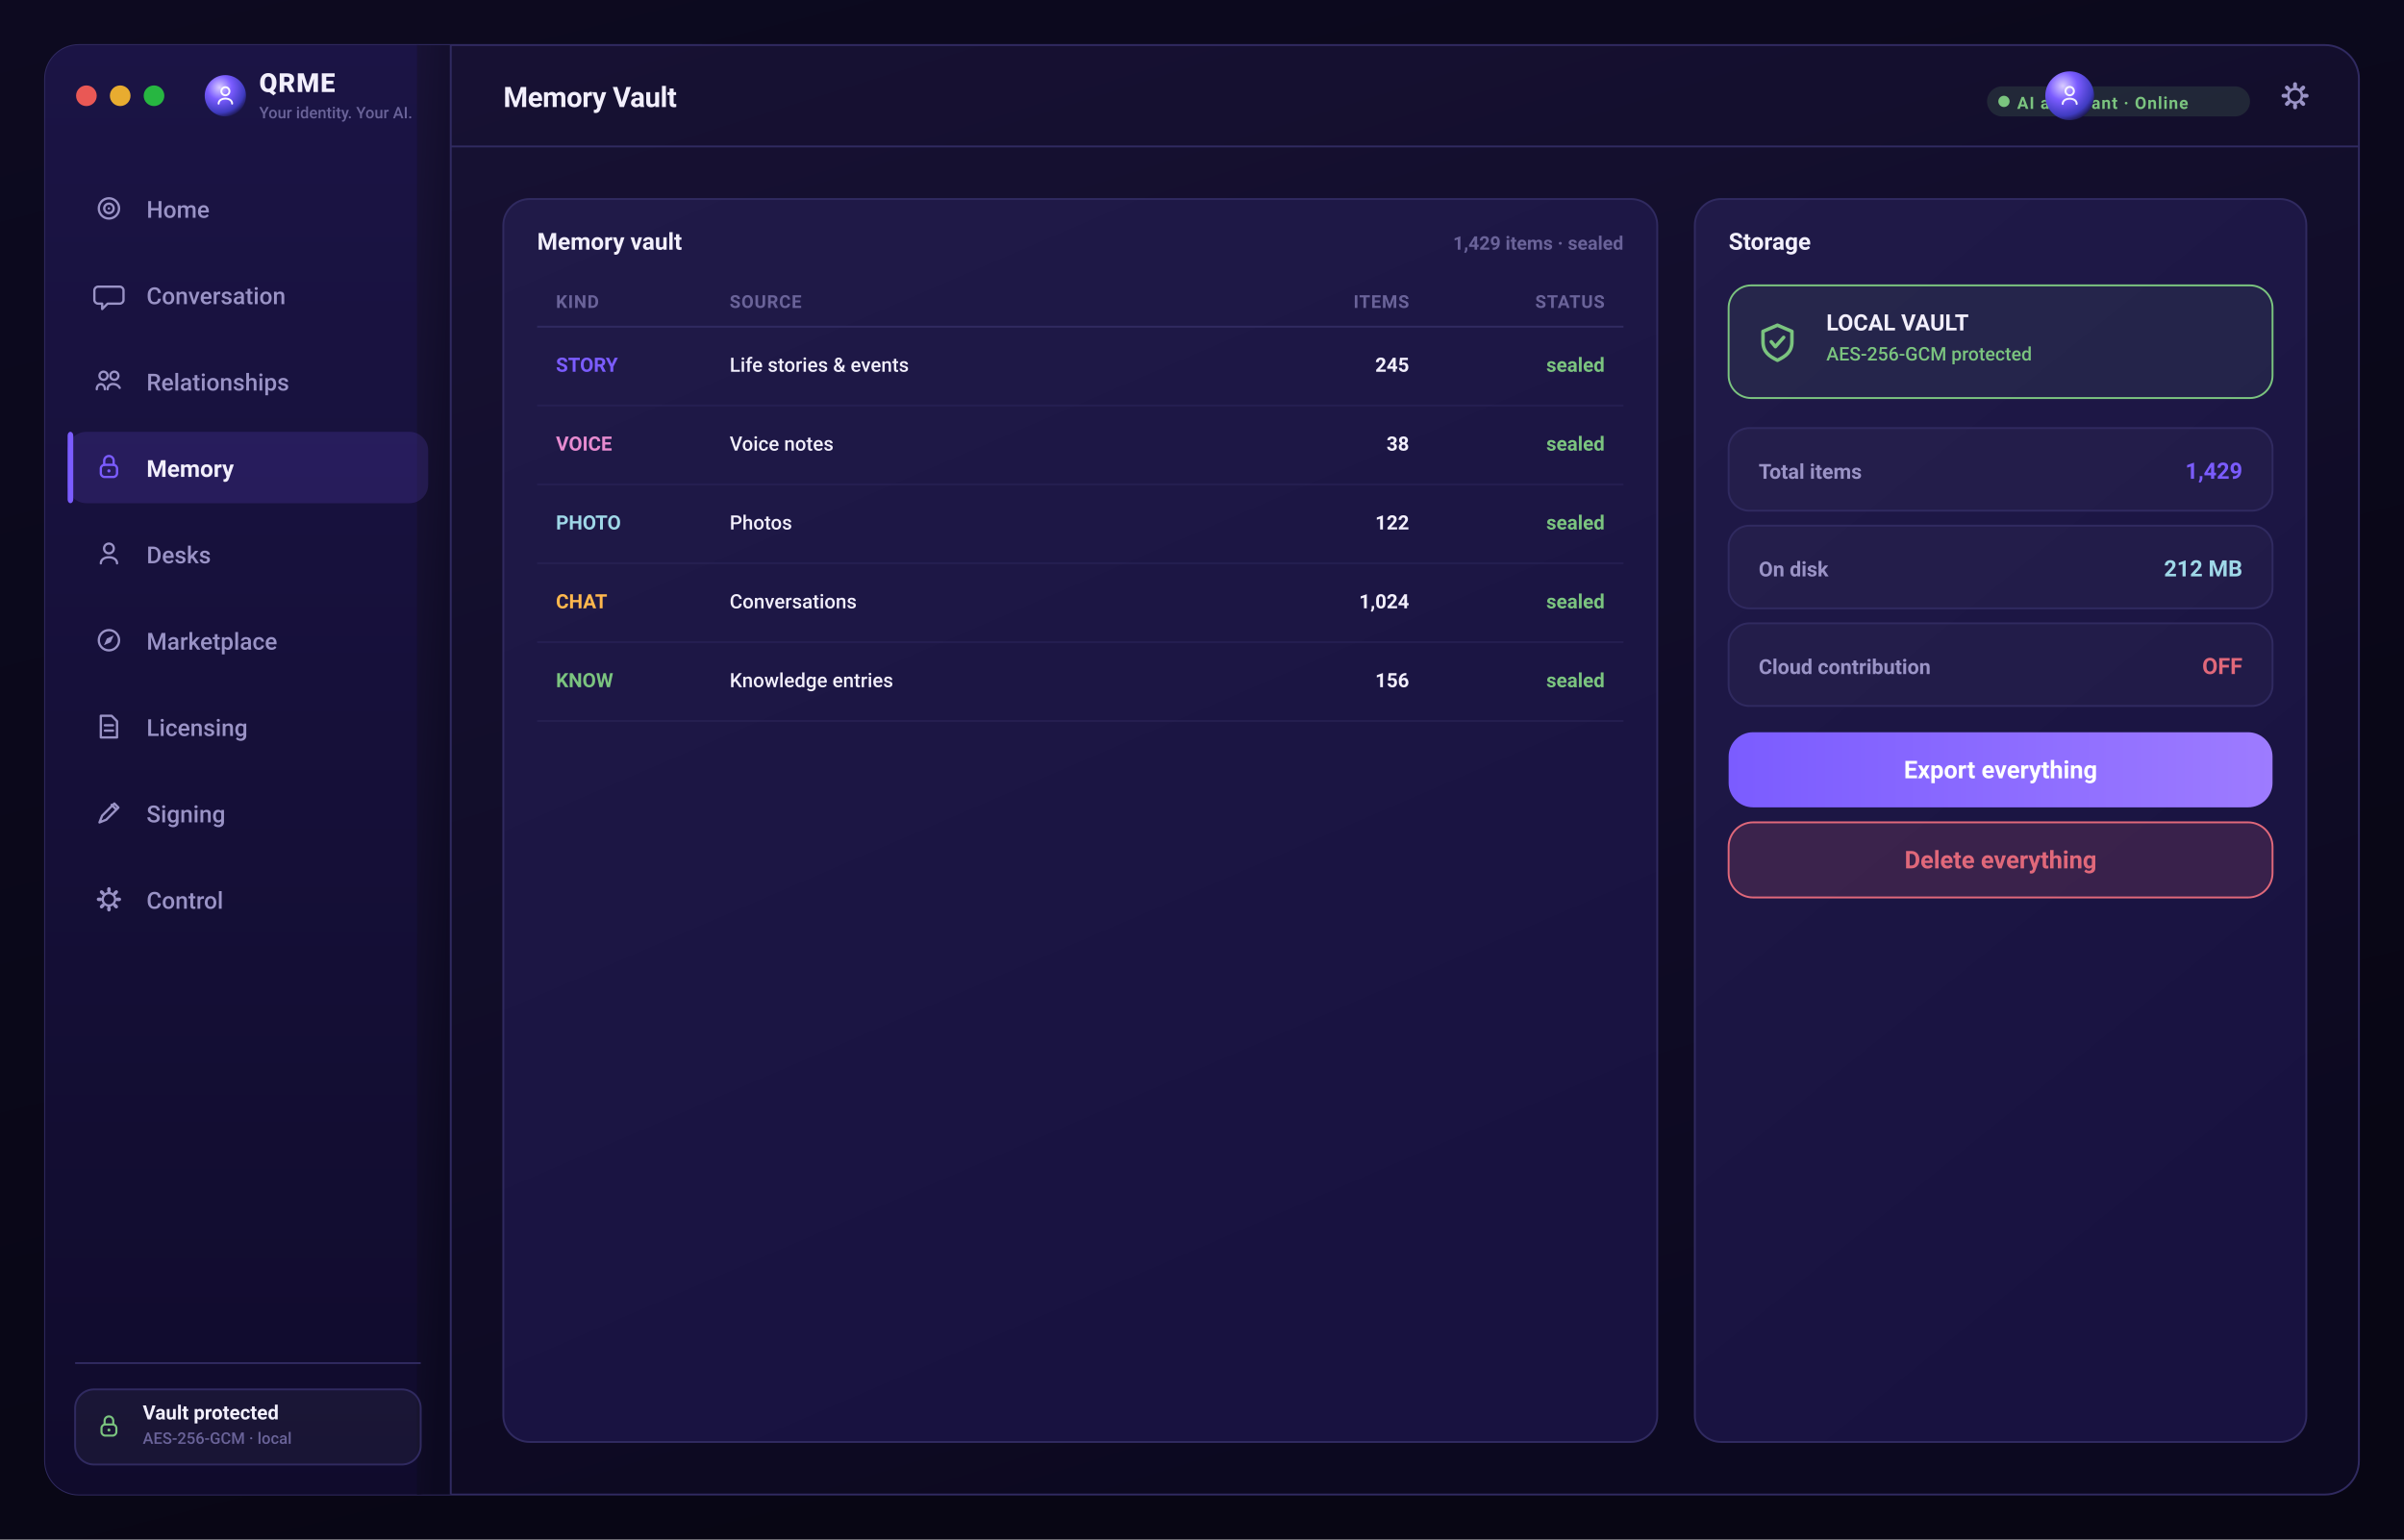
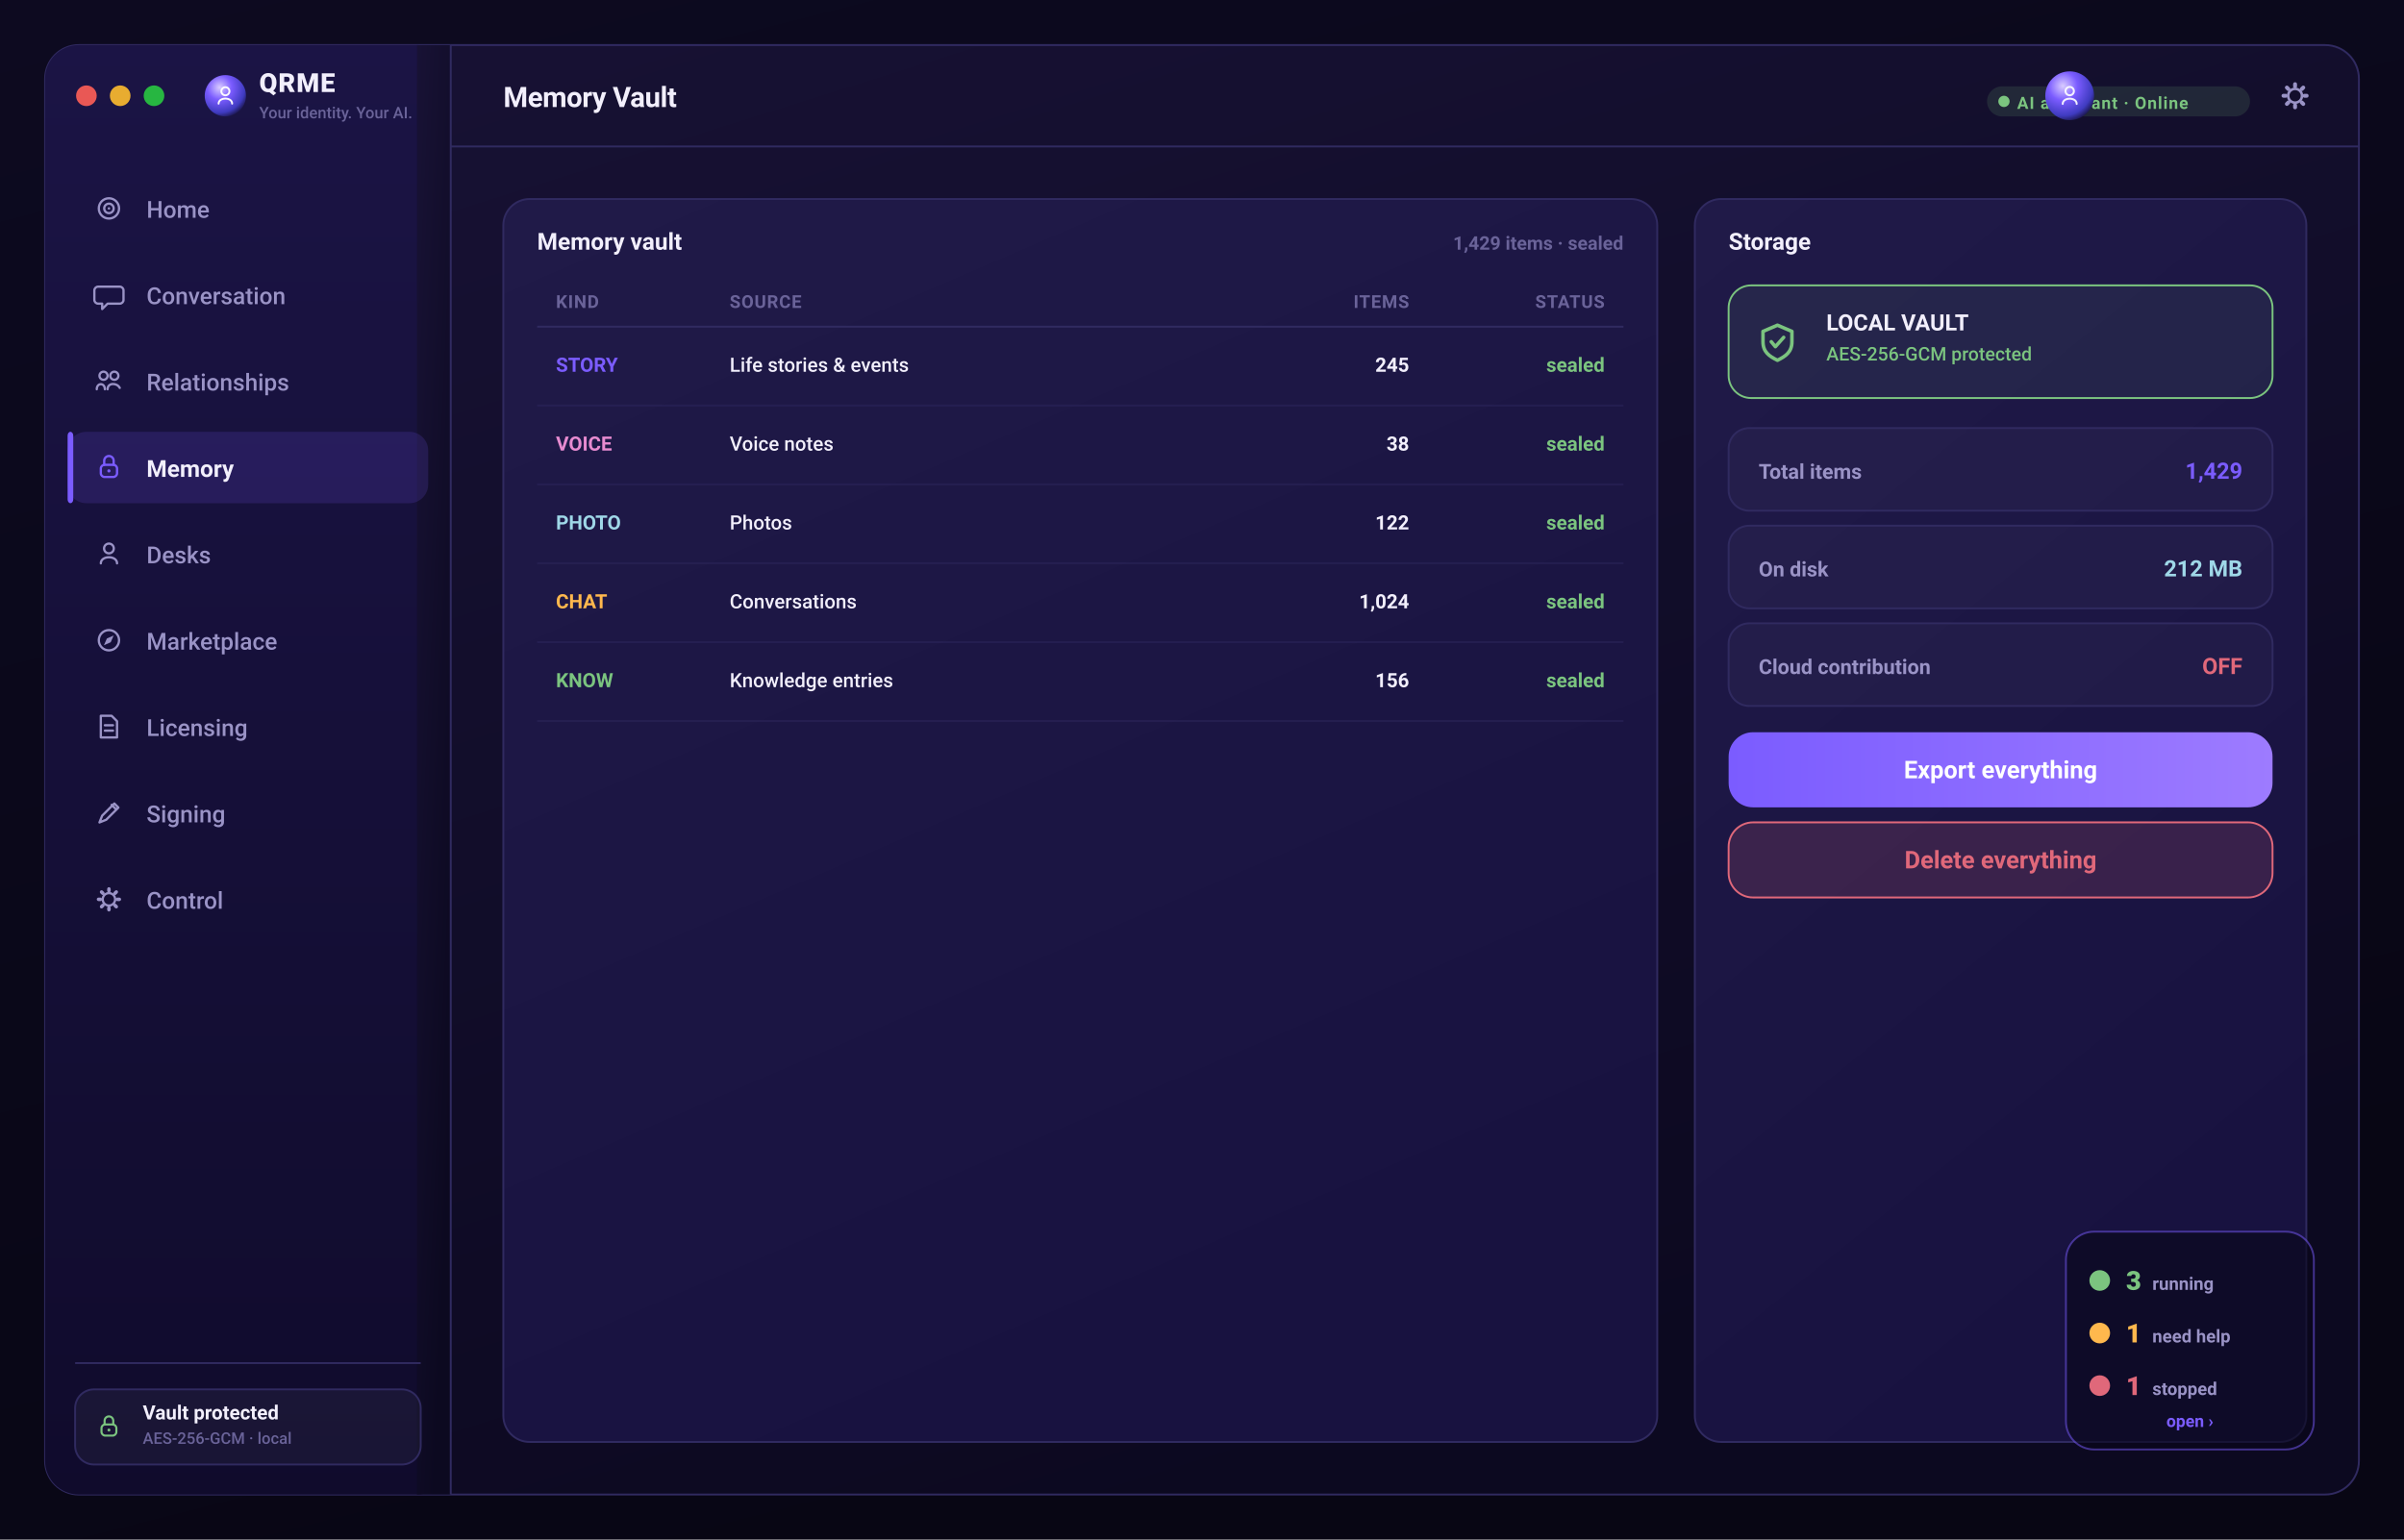
<svg xmlns="http://www.w3.org/2000/svg" width="1280" height="820" viewBox="0 0 1280 820" role="img" aria-label="QRME — Memory Vault">
  <defs>
    <linearGradient id="gPage" x1="0" y1="0" x2="0.4" y2="1">
      <stop offset="0" stop-color="#0d0a20" />
      <stop offset="1" stop-color="#080614" />
    </linearGradient>
    <linearGradient id="gScr" x1="0" y1="0" x2="0.5" y2="1">
      <stop offset="0" stop-color="#181235" />
      <stop offset="1" stop-color="#0c0920" />
    </linearGradient>
    <linearGradient id="gSide" x1="0" y1="0" x2="0" y2="1">
      <stop offset="0" stop-color="#1b1445" />
      <stop offset="1" stop-color="#100b2c" />
    </linearGradient>
    <linearGradient id="gCard" x1="0" y1="0" x2="0.4" y2="1">
      <stop offset="0" stop-color="#201a48" />
      <stop offset="1" stop-color="#181240" />
    </linearGradient>
    <linearGradient id="gBrand" x1="0" y1="0" x2="1" y2="0">
      <stop offset="0" stop-color="#7b5cff" />
      <stop offset="1" stop-color="#9d7bff" />
    </linearGradient>
    <linearGradient id="gAmber" x1="0" y1="0" x2="1" y2="0">
      <stop offset="0" stop-color="#ffb84d" />
      <stop offset="1" stop-color="#ffd27a" />
    </linearGradient>
    <radialGradient id="orb" cx="36%" cy="30%" r="78%">
      <stop offset="0" stop-color="#d9ccff" />
      <stop offset="38%" stop-color="#7b5cff" />
      <stop offset="78%" stop-color="#3f3bc0" />
      <stop offset="100%" stop-color="#140f34" />
    </radialGradient>
  </defs>
  <rect x="0.0" y="0.0" width="1280.0" height="820.0" rx="0" fill="url(#gPage)" />
  <rect x="24" y="24" width="1232" height="772" rx="18" fill="url(#gScr)" stroke="#302a60" stroke-width="1" />
  <rect x="24.0" y="24.0" width="216.0" height="772.0" rx="18" fill="url(#gSide)" />
  <rect x="222.0" y="24.0" width="18.0" height="772.0" rx="0" fill="url(#gScr)" />
  <line x1="240" y1="24" x2="240" y2="796" stroke="#302a60" stroke-width="1" />
  <line x1="240" y1="78" x2="1256" y2="78" stroke="#302a60" stroke-width="1" />
  <circle cx="46" cy="51" r="5.5" fill="#ff5f57" opacity="0.9" />
  <circle cx="64" cy="51" r="5.5" fill="#febc2e" opacity="0.9" />
  <circle cx="82" cy="51" r="5.5" fill="#28c840" opacity="0.9" />
  <circle cx="120" cy="51" r="11" fill="url(#orb)" />
  <circle cx="120" cy="48.6" r="2.16" fill="none" stroke="rgba(255,255,255,0.95)" stroke-width="1.02" stroke-linecap="round" stroke-linejoin="round" />
  <path d="M116.4 55.2 c0 -3.6 7.2 -3.6 7.2 0" fill="none" stroke="rgba(255,255,255,0.95)" stroke-width="1.02" stroke-linecap="round" stroke-linejoin="round" />
  <text x="138.0" y="49.0" font-family="-apple-system,BlinkMacSystemFont,'SF Pro Display','SF Pro Text','Segoe UI',Roboto,system-ui,sans-serif" font-size="14" font-weight="800" fill="#f2effc" text-anchor="start" letter-spacing="0.5">QRME</text>
  <text x="138.0" y="63.0" font-family="-apple-system,BlinkMacSystemFont,'SF Pro Display','SF Pro Text','Segoe UI',Roboto,system-ui,sans-serif" font-size="8.5" font-weight="500" fill="#6a6399" text-anchor="start">Your identity. Your AI.</text>
  <text x="268.0" y="57.0" font-family="-apple-system,BlinkMacSystemFont,'SF Pro Display','SF Pro Text','Segoe UI',Roboto,system-ui,sans-serif" font-size="15" font-weight="700" fill="#f2effc" text-anchor="start" letter-spacing="-0.2">Memory Vault</text>
  <rect x="1220.96" y="43.8" width="2.08" height="3.2" rx="1" transform="rotate(0 1222 51)" fill="#9a93c6" />
  <rect x="1220.96" y="43.8" width="2.08" height="3.2" rx="1" transform="rotate(45 1222 51)" fill="#9a93c6" />
  <rect x="1220.96" y="43.8" width="2.08" height="3.2" rx="1" transform="rotate(90 1222 51)" fill="#9a93c6" />
  <rect x="1220.96" y="43.8" width="2.08" height="3.2" rx="1" transform="rotate(135 1222 51)" fill="#9a93c6" />
  <rect x="1220.96" y="43.8" width="2.08" height="3.2" rx="1" transform="rotate(180 1222 51)" fill="#9a93c6" />
  <rect x="1220.96" y="43.8" width="2.08" height="3.2" rx="1" transform="rotate(225 1222 51)" fill="#9a93c6" />
  <rect x="1220.96" y="43.8" width="2.08" height="3.2" rx="1" transform="rotate(270 1222 51)" fill="#9a93c6" />
  <rect x="1220.96" y="43.8" width="2.08" height="3.2" rx="1" transform="rotate(315 1222 51)" fill="#9a93c6" />
  <circle cx="1222" cy="51" r="3.68" fill="none" stroke="#9a93c6" stroke-width="1.36" stroke-linecap="round" stroke-linejoin="round" />
  <rect x="1058.0" y="46.0" width="140.0" height="16.0" rx="8" fill="rgba(123,196,127,0.14)" />
  <circle cx="1067.0" cy="54" r="3" fill="#7bc47f" />
  <text x="1074.0" y="58.0" font-family="-apple-system,BlinkMacSystemFont,'SF Pro Display','SF Pro Text','Segoe UI',Roboto,system-ui,sans-serif" font-size="9" font-weight="700" fill="#7bc47f" text-anchor="start" letter-spacing="0.5">AI assistant · Online</text>
  <circle cx="1102" cy="51" r="13" fill="url(#orb)" />
  <circle cx="1102" cy="48.52" r="2.232" fill="none" stroke="rgba(255,255,255,0.9)" stroke-width="1.05" stroke-linecap="round" stroke-linejoin="round" />
  <path d="M1098.28 55.34 c0 -3.72 7.44 -3.72 7.44 0" fill="none" stroke="rgba(255,255,255,0.9)" stroke-width="1.05" stroke-linecap="round" stroke-linejoin="round" />
  <circle cx="58" cy="111" r="5.4" fill="none" stroke="#9a93c6" stroke-width="1.22" stroke-linecap="round" stroke-linejoin="round" />
  <circle cx="58" cy="111" r="2.52" fill="none" stroke="#9a93c6" stroke-width="1.22" stroke-linecap="round" stroke-linejoin="round" />
  <circle cx="58" cy="111" r="0.648" fill="#9a93c6" />
  <text x="78.0" y="116.0" font-family="-apple-system,BlinkMacSystemFont,'SF Pro Display','SF Pro Text','Segoe UI',Roboto,system-ui,sans-serif" font-size="12.5" font-weight="500" fill="#9a93c6" text-anchor="start">Home</text>
  <path d="M52.24 152.68 h11.52 a2 2 0 0 1 2 2 v5.04 a2 2 0 0 1 -2 2 h-6.48 l-2.88 2.88 v-2.88 h-2.16 a2 2 0 0 1 -2 -2 v-5.04 a2 2 0 0 1 2 -2 Z" fill="none" stroke="#9a93c6" stroke-width="1.22" stroke-linecap="round" stroke-linejoin="round" />
  <text x="78.0" y="162.0" font-family="-apple-system,BlinkMacSystemFont,'SF Pro Display','SF Pro Text','Segoe UI',Roboto,system-ui,sans-serif" font-size="12.5" font-weight="500" fill="#9a93c6" text-anchor="start">Conversation</text>
  <circle cx="55.12" cy="200.12" r="2.16" fill="none" stroke="#9a93c6" stroke-width="1.22" stroke-linecap="round" stroke-linejoin="round" />
  <circle cx="60.88" cy="200.12" r="2.16" fill="none" stroke="#9a93c6" stroke-width="1.22" stroke-linecap="round" stroke-linejoin="round" />
  <path d="M51.52 207.32 c0 -3.6 4.32 -3.6 4.32 0 M57.28 207.32 c0 -3.6 5.04 -3.6 6.48 -0.72" fill="none" stroke="#9a93c6" stroke-width="1.22" stroke-linecap="round" stroke-linejoin="round" />
  <text x="78.0" y="208.0" font-family="-apple-system,BlinkMacSystemFont,'SF Pro Display','SF Pro Text','Segoe UI',Roboto,system-ui,sans-serif" font-size="12.5" font-weight="500" fill="#9a93c6" text-anchor="start">Relationships</text>
  <rect x="36.0" y="230.0" width="192.0" height="38.0" rx="10" fill="rgba(123,92,255,0.16)" />
  <rect x="36.0" y="230.0" width="3.0" height="38.0" rx="2" fill="#7b5cff" />
  <rect x="53.68" y="247.56" width="8.64" height="6.48" rx="2" fill="none" stroke="#7b5cff" stroke-width="1.22" stroke-linecap="round" stroke-linejoin="round" />
  <path d="M55.48 247.56 v-2.16 a2.52 2.52 0 0 1 5.04 0 v2.16" fill="none" stroke="#7b5cff" stroke-width="1.22" stroke-linecap="round" stroke-linejoin="round" />
  <circle cx="58" cy="250.8" r="0.864" fill="#7b5cff" />
  <text x="78.0" y="254.0" font-family="-apple-system,BlinkMacSystemFont,'SF Pro Display','SF Pro Text','Segoe UI',Roboto,system-ui,sans-serif" font-size="12.5" font-weight="650" fill="#f2effc" text-anchor="start">Memory</text>
  <circle cx="58" cy="292.12" r="2.592" fill="none" stroke="#9a93c6" stroke-width="1.22" stroke-linecap="round" stroke-linejoin="round" />
  <path d="M53.68 300.04 c0 -4.32 8.64 -4.32 8.64 0" fill="none" stroke="#9a93c6" stroke-width="1.22" stroke-linecap="round" stroke-linejoin="round" />
  <text x="78.0" y="300.0" font-family="-apple-system,BlinkMacSystemFont,'SF Pro Display','SF Pro Text','Segoe UI',Roboto,system-ui,sans-serif" font-size="12.5" font-weight="500" fill="#9a93c6" text-anchor="start">Desks</text>
  <circle cx="58" cy="341" r="5.4" fill="none" stroke="#9a93c6" stroke-width="1.22" stroke-linecap="round" stroke-linejoin="round" />
  <path d="M60.52 338.48 l-1.584 3.6 -3.6 1.584 1.584 -3.6 Z" fill="#9a93c6" />
  <text x="78.0" y="346.0" font-family="-apple-system,BlinkMacSystemFont,'SF Pro Display','SF Pro Text','Segoe UI',Roboto,system-ui,sans-serif" font-size="12.5" font-weight="500" fill="#9a93c6" text-anchor="start">Marketplace</text>
  <path d="M53.68 381.24 h5.76 l2.88 2.88 v8.64 h-8.64 Z" fill="none" stroke="#9a93c6" stroke-width="1.22" stroke-linecap="round" stroke-linejoin="round" />
  <path d="M55.84 386.28 h4.32 M55.84 389.16 h4.32" fill="none" stroke="#9a93c6" stroke-width="1.22" stroke-linecap="round" stroke-linejoin="round" />
  <text x="78.0" y="392.0" font-family="-apple-system,BlinkMacSystemFont,'SF Pro Display','SF Pro Text','Segoe UI',Roboto,system-ui,sans-serif" font-size="12.5" font-weight="500" fill="#9a93c6" text-anchor="start">Licensing</text>
  <path d="M52.96 438.04 l1.44 -3.6 6.48 -6.48 2.16 2.16 -6.48 6.48 -3.6 1.44 Z" fill="none" stroke="#9a93c6" stroke-width="1.22" stroke-linecap="round" stroke-linejoin="round" />
  <path d="M59.44 428.68 l2.16 2.16" fill="none" stroke="#9a93c6" stroke-width="1.22" stroke-linecap="round" stroke-linejoin="round" />
  <text x="78.0" y="438.0" font-family="-apple-system,BlinkMacSystemFont,'SF Pro Display','SF Pro Text','Segoe UI',Roboto,system-ui,sans-serif" font-size="12.5" font-weight="500" fill="#9a93c6" text-anchor="start">Signing</text>
  <rect x="57.064" y="472.52" width="1.872" height="2.88" rx="1" transform="rotate(0 58 479)" fill="#9a93c6" />
  <rect x="57.064" y="472.52" width="1.872" height="2.88" rx="1" transform="rotate(45 58 479)" fill="#9a93c6" />
  <rect x="57.064" y="472.52" width="1.872" height="2.88" rx="1" transform="rotate(90 58 479)" fill="#9a93c6" />
  <rect x="57.064" y="472.52" width="1.872" height="2.88" rx="1" transform="rotate(135 58 479)" fill="#9a93c6" />
  <rect x="57.064" y="472.52" width="1.872" height="2.88" rx="1" transform="rotate(180 58 479)" fill="#9a93c6" />
  <rect x="57.064" y="472.52" width="1.872" height="2.88" rx="1" transform="rotate(225 58 479)" fill="#9a93c6" />
  <rect x="57.064" y="472.52" width="1.872" height="2.88" rx="1" transform="rotate(270 58 479)" fill="#9a93c6" />
  <rect x="57.064" y="472.52" width="1.872" height="2.88" rx="1" transform="rotate(315 58 479)" fill="#9a93c6" />
  <circle cx="58" cy="479" r="3.312" fill="none" stroke="#9a93c6" stroke-width="1.22" stroke-linecap="round" stroke-linejoin="round" />
  <text x="78.0" y="484.0" font-family="-apple-system,BlinkMacSystemFont,'SF Pro Display','SF Pro Text','Segoe UI',Roboto,system-ui,sans-serif" font-size="12.5" font-weight="500" fill="#9a93c6" text-anchor="start">Control</text>
  <line x1="40" y1="726" x2="224" y2="726" stroke="#302a60" stroke-width="1" />
  <rect x="40.0" y="740.0" width="184.0" height="40.0" rx="10" fill="rgba(255,255,255,0.04)" stroke="#302a60" stroke-width="1" />
  <rect x="54.04" y="758.68" width="7.92" height="5.94" rx="2" fill="none" stroke="#7bc47f" stroke-width="1.12" stroke-linecap="round" stroke-linejoin="round" />
  <path d="M55.69 758.68 v-1.98 a2.31 2.31 0 0 1 4.62 0 v1.98" fill="none" stroke="#7bc47f" stroke-width="1.12" stroke-linecap="round" stroke-linejoin="round" />
  <circle cx="58" cy="761.65" r="0.792" fill="#7bc47f" />
  <text x="76.0" y="756.0" font-family="-apple-system,BlinkMacSystemFont,'SF Pro Display','SF Pro Text','Segoe UI',Roboto,system-ui,sans-serif" font-size="10.5" font-weight="650" fill="#f2effc" text-anchor="start">Vault protected</text>
  <text x="76.0" y="769.0" font-family="-apple-system,BlinkMacSystemFont,'SF Pro Display','SF Pro Text','Segoe UI',Roboto,system-ui,sans-serif" font-size="8.5" font-weight="500" fill="#6a6399" text-anchor="start">AES-256-GCM · local</text>
  <rect x="268.0" y="106.0" width="614.4" height="662.0" rx="14" fill="url(#gCard)" stroke="#302a60" stroke-width="1" />
  <text x="286.0" y="133.0" font-family="-apple-system,BlinkMacSystemFont,'SF Pro Display','SF Pro Text','Segoe UI',Roboto,system-ui,sans-serif" font-size="12.5" font-weight="700" fill="#f2effc" text-anchor="start">Memory vault</text>
  <text x="864.4" y="133.0" font-family="-apple-system,BlinkMacSystemFont,'SF Pro Display','SF Pro Text','Segoe UI',Roboto,system-ui,sans-serif" font-size="10" font-weight="600" fill="#6a6399" text-anchor="end">1,429 items · sealed</text>
  <text x="296.0" y="164.0" font-family="-apple-system,BlinkMacSystemFont,'SF Pro Display','SF Pro Text','Segoe UI',Roboto,system-ui,sans-serif" font-size="9.5" font-weight="700" fill="#6a6399" text-anchor="start" letter-spacing="0.4">KIND</text>
  <text x="388.5" y="164.0" font-family="-apple-system,BlinkMacSystemFont,'SF Pro Display','SF Pro Text','Segoe UI',Roboto,system-ui,sans-serif" font-size="9.5" font-weight="700" fill="#6a6399" text-anchor="start" letter-spacing="0.4">SOURCE</text>
  <text x="750.3" y="164.0" font-family="-apple-system,BlinkMacSystemFont,'SF Pro Display','SF Pro Text','Segoe UI',Roboto,system-ui,sans-serif" font-size="9.5" font-weight="700" fill="#6a6399" text-anchor="end" letter-spacing="0.4">ITEMS</text>
  <text x="854.4" y="164.0" font-family="-apple-system,BlinkMacSystemFont,'SF Pro Display','SF Pro Text','Segoe UI',Roboto,system-ui,sans-serif" font-size="9.5" font-weight="700" fill="#6a6399" text-anchor="end" letter-spacing="0.4">STATUS</text>
  <line x1="286" y1="174" x2="864.4" y2="174" stroke="#302a60" stroke-width="1" />
  <text x="296.0" y="198.0" font-family="-apple-system,BlinkMacSystemFont,'SF Pro Display','SF Pro Text','Segoe UI',Roboto,system-ui,sans-serif" font-size="10.5" font-weight="700" fill="#7b5cff" text-anchor="start">STORY</text>
  <text x="388.5" y="198.0" font-family="-apple-system,BlinkMacSystemFont,'SF Pro Display','SF Pro Text','Segoe UI',Roboto,system-ui,sans-serif" font-size="10.5" font-weight="500" fill="#f2effc" text-anchor="start">Life stories &amp; events</text>
  <text x="750.3" y="198.0" font-family="-apple-system,BlinkMacSystemFont,'SF Pro Display','SF Pro Text','Segoe UI',Roboto,system-ui,sans-serif" font-size="10.5" font-weight="700" fill="#f2effc" text-anchor="end">245</text>
  <text x="854.4" y="198.0" font-family="-apple-system,BlinkMacSystemFont,'SF Pro Display','SF Pro Text','Segoe UI',Roboto,system-ui,sans-serif" font-size="10.5" font-weight="600" fill="#7bc47f" text-anchor="end">sealed</text>
  <line x1="286" y1="216" x2="864.4" y2="216" stroke="rgba(48,42,96,0.45)" stroke-width="1" />
  <text x="296.0" y="240.0" font-family="-apple-system,BlinkMacSystemFont,'SF Pro Display','SF Pro Text','Segoe UI',Roboto,system-ui,sans-serif" font-size="10.5" font-weight="700" fill="#e78bd0" text-anchor="start">VOICE</text>
  <text x="388.5" y="240.0" font-family="-apple-system,BlinkMacSystemFont,'SF Pro Display','SF Pro Text','Segoe UI',Roboto,system-ui,sans-serif" font-size="10.5" font-weight="500" fill="#f2effc" text-anchor="start">Voice notes</text>
  <text x="750.3" y="240.0" font-family="-apple-system,BlinkMacSystemFont,'SF Pro Display','SF Pro Text','Segoe UI',Roboto,system-ui,sans-serif" font-size="10.5" font-weight="700" fill="#f2effc" text-anchor="end">38</text>
  <text x="854.4" y="240.0" font-family="-apple-system,BlinkMacSystemFont,'SF Pro Display','SF Pro Text','Segoe UI',Roboto,system-ui,sans-serif" font-size="10.5" font-weight="600" fill="#7bc47f" text-anchor="end">sealed</text>
  <line x1="286" y1="258" x2="864.4" y2="258" stroke="rgba(48,42,96,0.45)" stroke-width="1" />
  <text x="296.0" y="282.0" font-family="-apple-system,BlinkMacSystemFont,'SF Pro Display','SF Pro Text','Segoe UI',Roboto,system-ui,sans-serif" font-size="10.5" font-weight="700" fill="#9fd8e8" text-anchor="start">PHOTO</text>
  <text x="388.5" y="282.0" font-family="-apple-system,BlinkMacSystemFont,'SF Pro Display','SF Pro Text','Segoe UI',Roboto,system-ui,sans-serif" font-size="10.5" font-weight="500" fill="#f2effc" text-anchor="start">Photos</text>
  <text x="750.3" y="282.0" font-family="-apple-system,BlinkMacSystemFont,'SF Pro Display','SF Pro Text','Segoe UI',Roboto,system-ui,sans-serif" font-size="10.5" font-weight="700" fill="#f2effc" text-anchor="end">122</text>
  <text x="854.4" y="282.0" font-family="-apple-system,BlinkMacSystemFont,'SF Pro Display','SF Pro Text','Segoe UI',Roboto,system-ui,sans-serif" font-size="10.5" font-weight="600" fill="#7bc47f" text-anchor="end">sealed</text>
  <line x1="286" y1="300" x2="864.4" y2="300" stroke="rgba(48,42,96,0.45)" stroke-width="1" />
  <text x="296.0" y="324.0" font-family="-apple-system,BlinkMacSystemFont,'SF Pro Display','SF Pro Text','Segoe UI',Roboto,system-ui,sans-serif" font-size="10.5" font-weight="700" fill="#ffb84d" text-anchor="start">CHAT</text>
  <text x="388.5" y="324.0" font-family="-apple-system,BlinkMacSystemFont,'SF Pro Display','SF Pro Text','Segoe UI',Roboto,system-ui,sans-serif" font-size="10.5" font-weight="500" fill="#f2effc" text-anchor="start">Conversations</text>
  <text x="750.3" y="324.0" font-family="-apple-system,BlinkMacSystemFont,'SF Pro Display','SF Pro Text','Segoe UI',Roboto,system-ui,sans-serif" font-size="10.5" font-weight="700" fill="#f2effc" text-anchor="end">1,024</text>
  <text x="854.4" y="324.0" font-family="-apple-system,BlinkMacSystemFont,'SF Pro Display','SF Pro Text','Segoe UI',Roboto,system-ui,sans-serif" font-size="10.5" font-weight="600" fill="#7bc47f" text-anchor="end">sealed</text>
  <line x1="286" y1="342" x2="864.4" y2="342" stroke="rgba(48,42,96,0.45)" stroke-width="1" />
  <text x="296.0" y="366.0" font-family="-apple-system,BlinkMacSystemFont,'SF Pro Display','SF Pro Text','Segoe UI',Roboto,system-ui,sans-serif" font-size="10.5" font-weight="700" fill="#7bc47f" text-anchor="start">KNOW</text>
  <text x="388.5" y="366.0" font-family="-apple-system,BlinkMacSystemFont,'SF Pro Display','SF Pro Text','Segoe UI',Roboto,system-ui,sans-serif" font-size="10.5" font-weight="500" fill="#f2effc" text-anchor="start">Knowledge entries</text>
  <text x="750.3" y="366.0" font-family="-apple-system,BlinkMacSystemFont,'SF Pro Display','SF Pro Text','Segoe UI',Roboto,system-ui,sans-serif" font-size="10.5" font-weight="700" fill="#f2effc" text-anchor="end">156</text>
  <text x="854.4" y="366.0" font-family="-apple-system,BlinkMacSystemFont,'SF Pro Display','SF Pro Text','Segoe UI',Roboto,system-ui,sans-serif" font-size="10.5" font-weight="600" fill="#7bc47f" text-anchor="end">sealed</text>
  <line x1="286" y1="384" x2="864.4" y2="384" stroke="rgba(48,42,96,0.45)" stroke-width="1" />
  <rect x="902.4" y="106.0" width="325.6" height="662.0" rx="14" fill="url(#gCard)" stroke="#302a60" stroke-width="1" />
  <text x="920.4" y="133.0" font-family="-apple-system,BlinkMacSystemFont,'SF Pro Display','SF Pro Text','Segoe UI',Roboto,system-ui,sans-serif" font-size="12.5" font-weight="700" fill="#f2effc" text-anchor="start">Storage</text>
  <rect x="920.4" y="152.0" width="289.6" height="60.0" rx="12" fill="rgba(123,196,127,0.08)" stroke="#7bc47f" stroke-width="1" />
  <path d="M946.4 173.2 l7.7 3.3 v5.5 c0 5.5 -3.3 7.7 -7.7 9.9 c-4.4 -2.2 -7.7 -4.4 -7.7 -9.9 v-5.5 Z" fill="none" stroke="#7bc47f" stroke-width="1.87" stroke-linecap="round" stroke-linejoin="round" />
  <path d="M943.1 182 l2.2 2.64 4.4 -4.95" fill="none" stroke="#7bc47f" stroke-width="1.87" stroke-linecap="round" stroke-linejoin="round" />
  <text x="972.4" y="176.0" font-family="-apple-system,BlinkMacSystemFont,'SF Pro Display','SF Pro Text','Segoe UI',Roboto,system-ui,sans-serif" font-size="12" font-weight="700" fill="#f2effc" text-anchor="start">LOCAL VAULT</text>
  <text x="972.4" y="192.0" font-family="-apple-system,BlinkMacSystemFont,'SF Pro Display','SF Pro Text','Segoe UI',Roboto,system-ui,sans-serif" font-size="10" font-weight="500" fill="#7bc47f" text-anchor="start">AES-256-GCM protected</text>
  <rect x="920.4" y="228.0" width="289.6" height="44.0" rx="11" fill="rgba(255,255,255,0.03)" stroke="#302a60" stroke-width="1" />
  <text x="936.4" y="255.0" font-family="-apple-system,BlinkMacSystemFont,'SF Pro Display','SF Pro Text','Segoe UI',Roboto,system-ui,sans-serif" font-size="11" font-weight="600" fill="#9a93c6" text-anchor="start">Total items</text>
  <text x="1194.0" y="255.0" font-family="-apple-system,BlinkMacSystemFont,'SF Pro Display','SF Pro Text','Segoe UI',Roboto,system-ui,sans-serif" font-size="12" font-weight="700" fill="#7b5cff" text-anchor="end">1,429</text>
  <rect x="920.4" y="280.0" width="289.6" height="44.0" rx="11" fill="rgba(255,255,255,0.03)" stroke="#302a60" stroke-width="1" />
  <text x="936.4" y="307.0" font-family="-apple-system,BlinkMacSystemFont,'SF Pro Display','SF Pro Text','Segoe UI',Roboto,system-ui,sans-serif" font-size="11" font-weight="600" fill="#9a93c6" text-anchor="start">On disk</text>
  <text x="1194.0" y="307.0" font-family="-apple-system,BlinkMacSystemFont,'SF Pro Display','SF Pro Text','Segoe UI',Roboto,system-ui,sans-serif" font-size="12" font-weight="700" fill="#9fd8e8" text-anchor="end">212 MB</text>
  <rect x="920.4" y="332.0" width="289.6" height="44.0" rx="11" fill="rgba(255,255,255,0.03)" stroke="#302a60" stroke-width="1" />
  <text x="936.4" y="359.0" font-family="-apple-system,BlinkMacSystemFont,'SF Pro Display','SF Pro Text','Segoe UI',Roboto,system-ui,sans-serif" font-size="11" font-weight="600" fill="#9a93c6" text-anchor="start">Cloud contribution</text>
  <text x="1194.0" y="359.0" font-family="-apple-system,BlinkMacSystemFont,'SF Pro Display','SF Pro Text','Segoe UI',Roboto,system-ui,sans-serif" font-size="12" font-weight="700" fill="#e0687a" text-anchor="end">OFF</text>
  <rect x="920.4" y="390.0" width="289.6" height="40.0" rx="13" fill="url(#gBrand)" />
  <text x="1065.2" y="414.5" font-family="-apple-system,BlinkMacSystemFont,'SF Pro Display','SF Pro Text','Segoe UI',Roboto,system-ui,sans-serif" font-size="13" font-weight="700" fill="#fff" text-anchor="middle">Export everything</text>
  <rect x="920.4" y="438.0" width="289.6" height="40.0" rx="13" fill="rgba(224,104,122,0.16)" stroke="#e0687a" stroke-width="1" />
  <text x="1065.2" y="462.5" font-family="-apple-system,BlinkMacSystemFont,'SF Pro Display','SF Pro Text','Segoe UI',Roboto,system-ui,sans-serif" font-size="13" font-weight="700" fill="#e0687a" text-anchor="middle">Delete everything</text>
+   <rect x="1100.0" y="656.0" width="132.0" height="116.0" rx="15" fill="rgba(9,7,26,0.62)" stroke="rgba(123,92,255,0.5)" stroke-width="1" />
+   <circle cx="1118" cy="682" r="5.5" fill="#7bc47f" />
+   <text x="1132.0" y="687.0" font-family="-apple-system,BlinkMacSystemFont,'SF Pro Display','SF Pro Text','Segoe UI',Roboto,system-ui,sans-serif" font-size="14" font-weight="800" fill="#7bc47f" text-anchor="start">3</text>
+   <text x="1146.0" y="687.0" font-family="-apple-system,BlinkMacSystemFont,'SF Pro Display','SF Pro Text','Segoe UI',Roboto,system-ui,sans-serif" font-size="9.5" font-weight="600" fill="#9a93c6" text-anchor="start">running</text>
+   <circle cx="1118" cy="710" r="5.5" fill="#ffb84d" />
+   <text x="1132.0" y="715.0" font-family="-apple-system,BlinkMacSystemFont,'SF Pro Display','SF Pro Text','Segoe UI',Roboto,system-ui,sans-serif" font-size="14" font-weight="800" fill="#ffb84d" text-anchor="start">1</text>
+   <text x="1146.0" y="715.0" font-family="-apple-system,BlinkMacSystemFont,'SF Pro Display','SF Pro Text','Segoe UI',Roboto,system-ui,sans-serif" font-size="9.5" font-weight="600" fill="#9a93c6" text-anchor="start">need help</text>
+   <circle cx="1118" cy="738" r="5.5" fill="#e0687a" />
+   <text x="1132.0" y="743.0" font-family="-apple-system,BlinkMacSystemFont,'SF Pro Display','SF Pro Text','Segoe UI',Roboto,system-ui,sans-serif" font-size="14" font-weight="800" fill="#e0687a" text-anchor="start">1</text>
+   <text x="1146.0" y="743.0" font-family="-apple-system,BlinkMacSystemFont,'SF Pro Display','SF Pro Text','Segoe UI',Roboto,system-ui,sans-serif" font-size="9.5" font-weight="600" fill="#9a93c6" text-anchor="start">stopped</text>
+   <text x="1166.0" y="760.0" font-family="-apple-system,BlinkMacSystemFont,'SF Pro Display','SF Pro Text','Segoe UI',Roboto,system-ui,sans-serif" font-size="9" font-weight="700" fill="#7b5cff" text-anchor="middle">open ›</text>
</svg>
